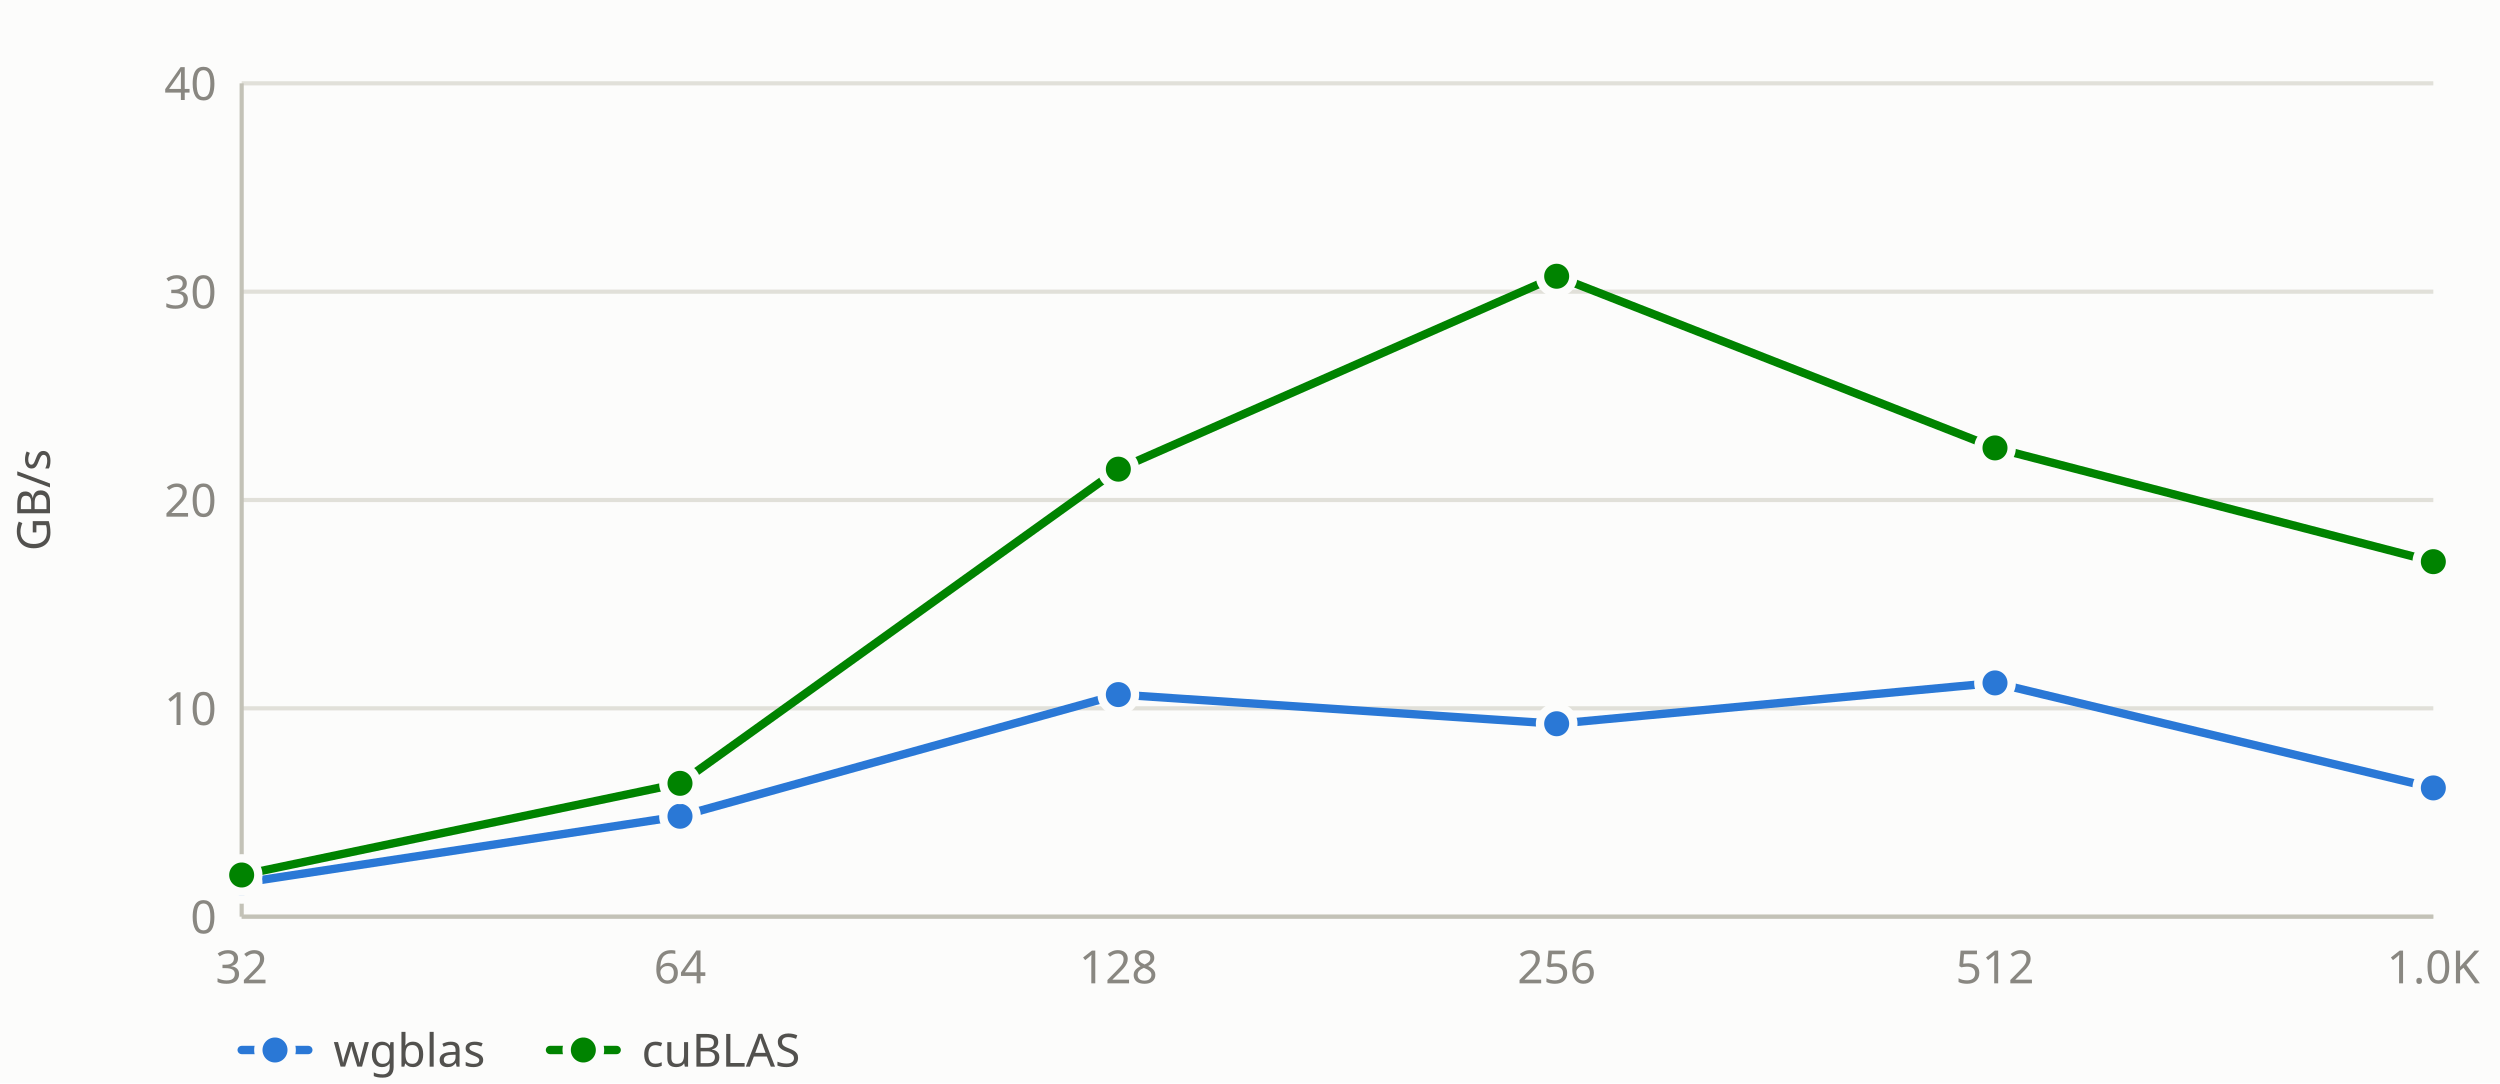
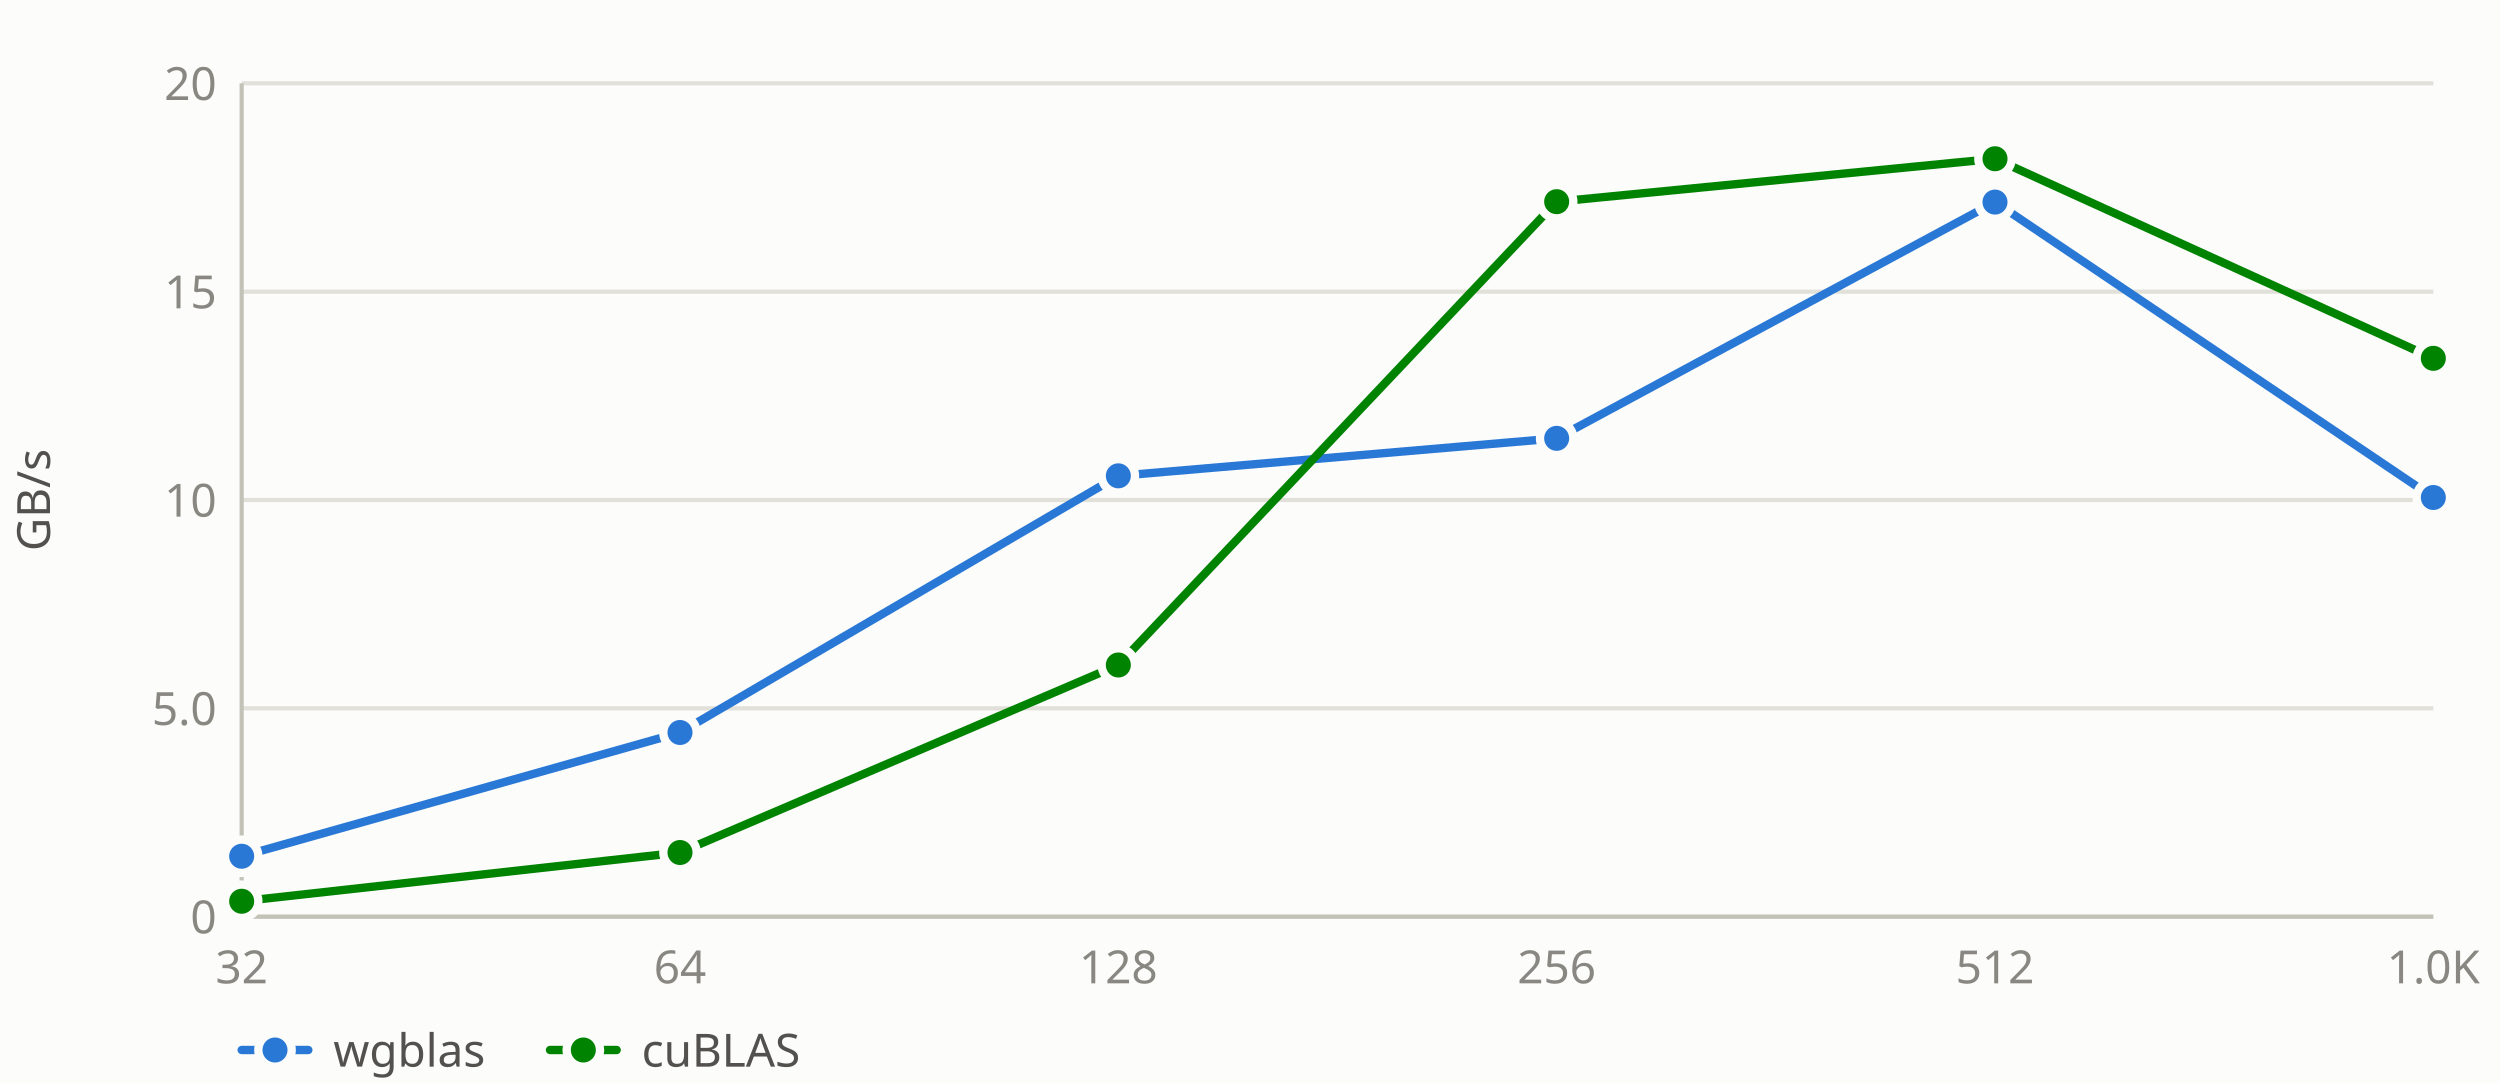
<svg xmlns="http://www.w3.org/2000/svg" id="bc-sgemm-ldb-transpose-pad32-nvidia_geforce_gtx_1650-gbs" viewBox="0 0 600 260" width="600" height="260" role="img" aria-label="GB/s vs n">
  <style>#bc-sgemm-ldb-transpose-pad32-nvidia_geforce_gtx_1650-gbs .bg{fill:#fcfcfb}#bc-sgemm-ldb-transpose-pad32-nvidia_geforce_gtx_1650-gbs .gr{stroke:#e1e0d9;stroke-width:1;fill:none}#bc-sgemm-ldb-transpose-pad32-nvidia_geforce_gtx_1650-gbs .ax{stroke:#c3c2b7;stroke-width:1;fill:none}#bc-sgemm-ldb-transpose-pad32-nvidia_geforce_gtx_1650-gbs .at{fill:#898781;font:11px/1 system-ui,sans-serif}#bc-sgemm-ldb-transpose-pad32-nvidia_geforce_gtx_1650-gbs .lt{fill:#52514e;font:11px/1 system-ui,sans-serif}#bc-sgemm-ldb-transpose-pad32-nvidia_geforce_gtx_1650-gbs .ln1{stroke:#2a78d6;fill:none;stroke-width:2;stroke-linejoin:round;stroke-linecap:round}#bc-sgemm-ldb-transpose-pad32-nvidia_geforce_gtx_1650-gbs .mk1{fill:#2a78d6;stroke:#fcfcfb;stroke-width:2}#bc-sgemm-ldb-transpose-pad32-nvidia_geforce_gtx_1650-gbs .ln2{stroke:#008300;fill:none;stroke-width:2;stroke-linejoin:round;stroke-linecap:round}#bc-sgemm-ldb-transpose-pad32-nvidia_geforce_gtx_1650-gbs .mk2{fill:#008300;stroke:#fcfcfb;stroke-width:2}@media(prefers-color-scheme:dark){#bc-sgemm-ldb-transpose-pad32-nvidia_geforce_gtx_1650-gbs .bg{fill:#1a1a19}#bc-sgemm-ldb-transpose-pad32-nvidia_geforce_gtx_1650-gbs .gr{stroke:#2c2c2a}#bc-sgemm-ldb-transpose-pad32-nvidia_geforce_gtx_1650-gbs .ax{stroke:#383835}#bc-sgemm-ldb-transpose-pad32-nvidia_geforce_gtx_1650-gbs .at{fill:#898781}#bc-sgemm-ldb-transpose-pad32-nvidia_geforce_gtx_1650-gbs .lt{fill:#c3c2b7}#bc-sgemm-ldb-transpose-pad32-nvidia_geforce_gtx_1650-gbs .ln1{stroke:#3987e5}#bc-sgemm-ldb-transpose-pad32-nvidia_geforce_gtx_1650-gbs .mk1{fill:#3987e5;stroke:#1a1a19}#bc-sgemm-ldb-transpose-pad32-nvidia_geforce_gtx_1650-gbs .ln2{stroke:#008300}#bc-sgemm-ldb-transpose-pad32-nvidia_geforce_gtx_1650-gbs .mk2{fill:#008300;stroke:#1a1a19}}:root[data-theme=dark] #bc-sgemm-ldb-transpose-pad32-nvidia_geforce_gtx_1650-gbs .bg{fill:#1a1a19}:root[data-theme=dark] #bc-sgemm-ldb-transpose-pad32-nvidia_geforce_gtx_1650-gbs .gr{stroke:#2c2c2a}:root[data-theme=dark] #bc-sgemm-ldb-transpose-pad32-nvidia_geforce_gtx_1650-gbs .ax{stroke:#383835}:root[data-theme=dark] #bc-sgemm-ldb-transpose-pad32-nvidia_geforce_gtx_1650-gbs .lt{fill:#c3c2b7}:root[data-theme=dark] #bc-sgemm-ldb-transpose-pad32-nvidia_geforce_gtx_1650-gbs .ln1{stroke:#3987e5}:root[data-theme=dark] #bc-sgemm-ldb-transpose-pad32-nvidia_geforce_gtx_1650-gbs .mk1{fill:#3987e5;stroke:#1a1a19}:root[data-theme=dark] #bc-sgemm-ldb-transpose-pad32-nvidia_geforce_gtx_1650-gbs .mk2{stroke:#1a1a19}</style>
  <rect class="bg" width="600" height="260" />
  <line class="gr" x1="58" y1="220.0" x2="584" y2="220.0" />
  <line class="gr" x1="58" y1="170.0" x2="584" y2="170.0" />
  <line class="gr" x1="58" y1="120.0" x2="584" y2="120.0" />
  <line class="gr" x1="58" y1="70.0" x2="584" y2="70.0" />
  <line class="gr" x1="58" y1="20.0" x2="584" y2="20.0" />
  <line class="ax" x1="58" y1="20" x2="58" y2="220" />
  <line class="ax" x1="58" y1="220" x2="584" y2="220" />
  <text class="at" x="52" y="224.0" text-anchor="end">0</text>
-   <text class="at" x="52" y="174.0" text-anchor="end">10</text>
-   <text class="at" x="52" y="124.0" text-anchor="end">20</text>
-   <text class="at" x="52" y="74.0" text-anchor="end">30</text>
-   <text class="at" x="52" y="24.0" text-anchor="end">40</text>
+   <text class="at" x="52" y="174.0" text-anchor="end">5.0</text>
+   <text class="at" x="52" y="124.0" text-anchor="end">10</text>
+   <text class="at" x="52" y="74.0" text-anchor="end">15</text>
+   <text class="at" x="52" y="24.0" text-anchor="end">20</text>
  <text class="lt" x="12" y="120.0" text-anchor="middle" transform="rotate(-90 12 120.0)">GB/s</text>
  <text class="at" x="58.0" y="236" text-anchor="middle">32</text>
  <text class="at" x="163.2" y="236" text-anchor="middle">64</text>
  <text class="at" x="268.4" y="236" text-anchor="middle">128</text>
  <text class="at" x="373.6" y="236" text-anchor="middle">256</text>
  <text class="at" x="478.8" y="236" text-anchor="middle">512</text>
  <text class="at" x="584.0" y="236" text-anchor="middle">1.0K</text>
-   <polyline class="ln1" points="58.0,211.9 163.2,195.9 268.4,166.7 373.6,173.7 478.8,163.9 584.0,189.1" />
-   <polyline class="ln2" points="58.0,210.0 163.2,188.0 268.4,112.6 373.6,66.3 478.8,107.5 584.0,134.8" />
-   <circle class="mk1" cx="58.0" cy="211.9" r="4" />
-   <circle class="mk1" cx="163.2" cy="195.9" r="4" />
-   <circle class="mk1" cx="268.4" cy="166.7" r="4" />
-   <circle class="mk1" cx="373.6" cy="173.7" r="4" />
-   <circle class="mk1" cx="478.8" cy="163.9" r="4" />
-   <circle class="mk1" cx="584.0" cy="189.1" r="4" />
-   <circle class="mk2" cx="58.0" cy="210.0" r="4" />
-   <circle class="mk2" cx="163.2" cy="188.0" r="4" />
-   <circle class="mk2" cx="268.4" cy="112.6" r="4" />
-   <circle class="mk2" cx="373.6" cy="66.3" r="4" />
-   <circle class="mk2" cx="478.8" cy="107.5" r="4" />
-   <circle class="mk2" cx="584.0" cy="134.8" r="4" />
+   <polyline class="ln1" points="58.0,205.5 163.2,175.8 268.4,114.2 373.6,105.2 478.8,48.5 584.0,119.4" />
+   <polyline class="ln2" points="58.0,216.3 163.2,204.6 268.4,159.6 373.6,48.4 478.8,38.1 584.0,86.0" />
+   <circle class="mk1" cx="58.0" cy="205.5" r="4" />
+   <circle class="mk1" cx="163.2" cy="175.8" r="4" />
+   <circle class="mk1" cx="268.4" cy="114.2" r="4" />
+   <circle class="mk1" cx="373.6" cy="105.2" r="4" />
+   <circle class="mk1" cx="478.8" cy="48.5" r="4" />
+   <circle class="mk1" cx="584.0" cy="119.4" r="4" />
+   <circle class="mk2" cx="58.0" cy="216.3" r="4" />
+   <circle class="mk2" cx="163.2" cy="204.6" r="4" />
+   <circle class="mk2" cx="268.4" cy="159.6" r="4" />
+   <circle class="mk2" cx="373.6" cy="48.4" r="4" />
+   <circle class="mk2" cx="478.8" cy="38.1" r="4" />
+   <circle class="mk2" cx="584.0" cy="86.0" r="4" />
  <line class="ln1" x1="58" y1="252" x2="74" y2="252" />
  <circle class="mk1" cx="66" cy="252" r="4" />
  <text class="lt" x="80" y="256">wgblas</text>
  <line class="ln2" x1="132" y1="252" x2="148" y2="252" />
  <circle class="mk2" cx="140" cy="252" r="4" />
  <text class="lt" x="154" y="256">cuBLAS</text>
</svg>
